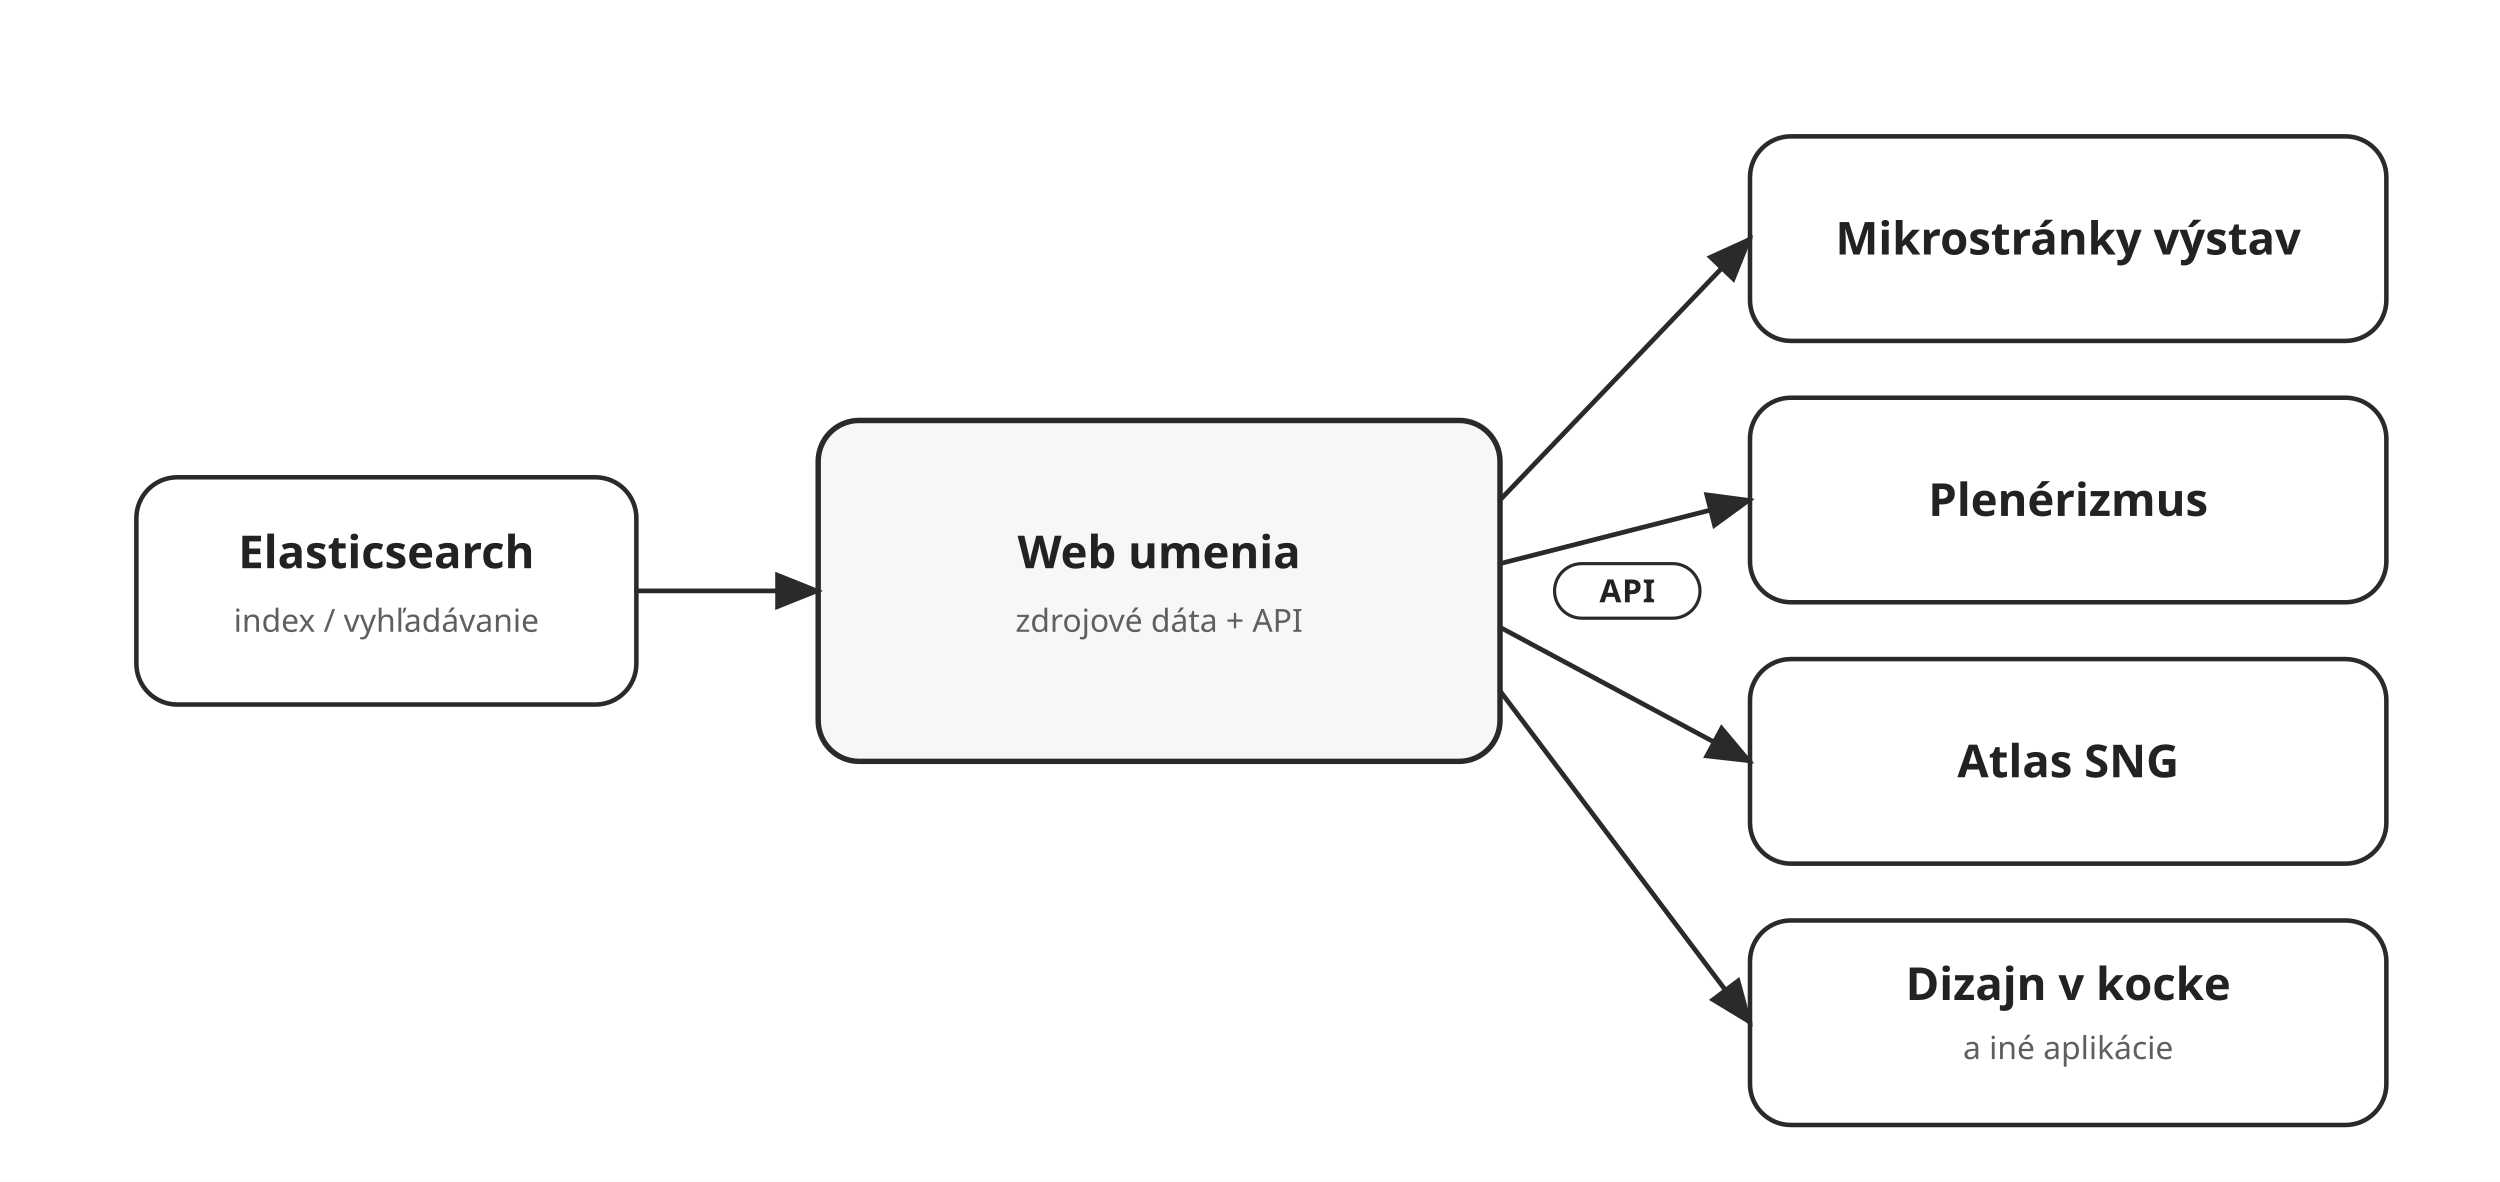
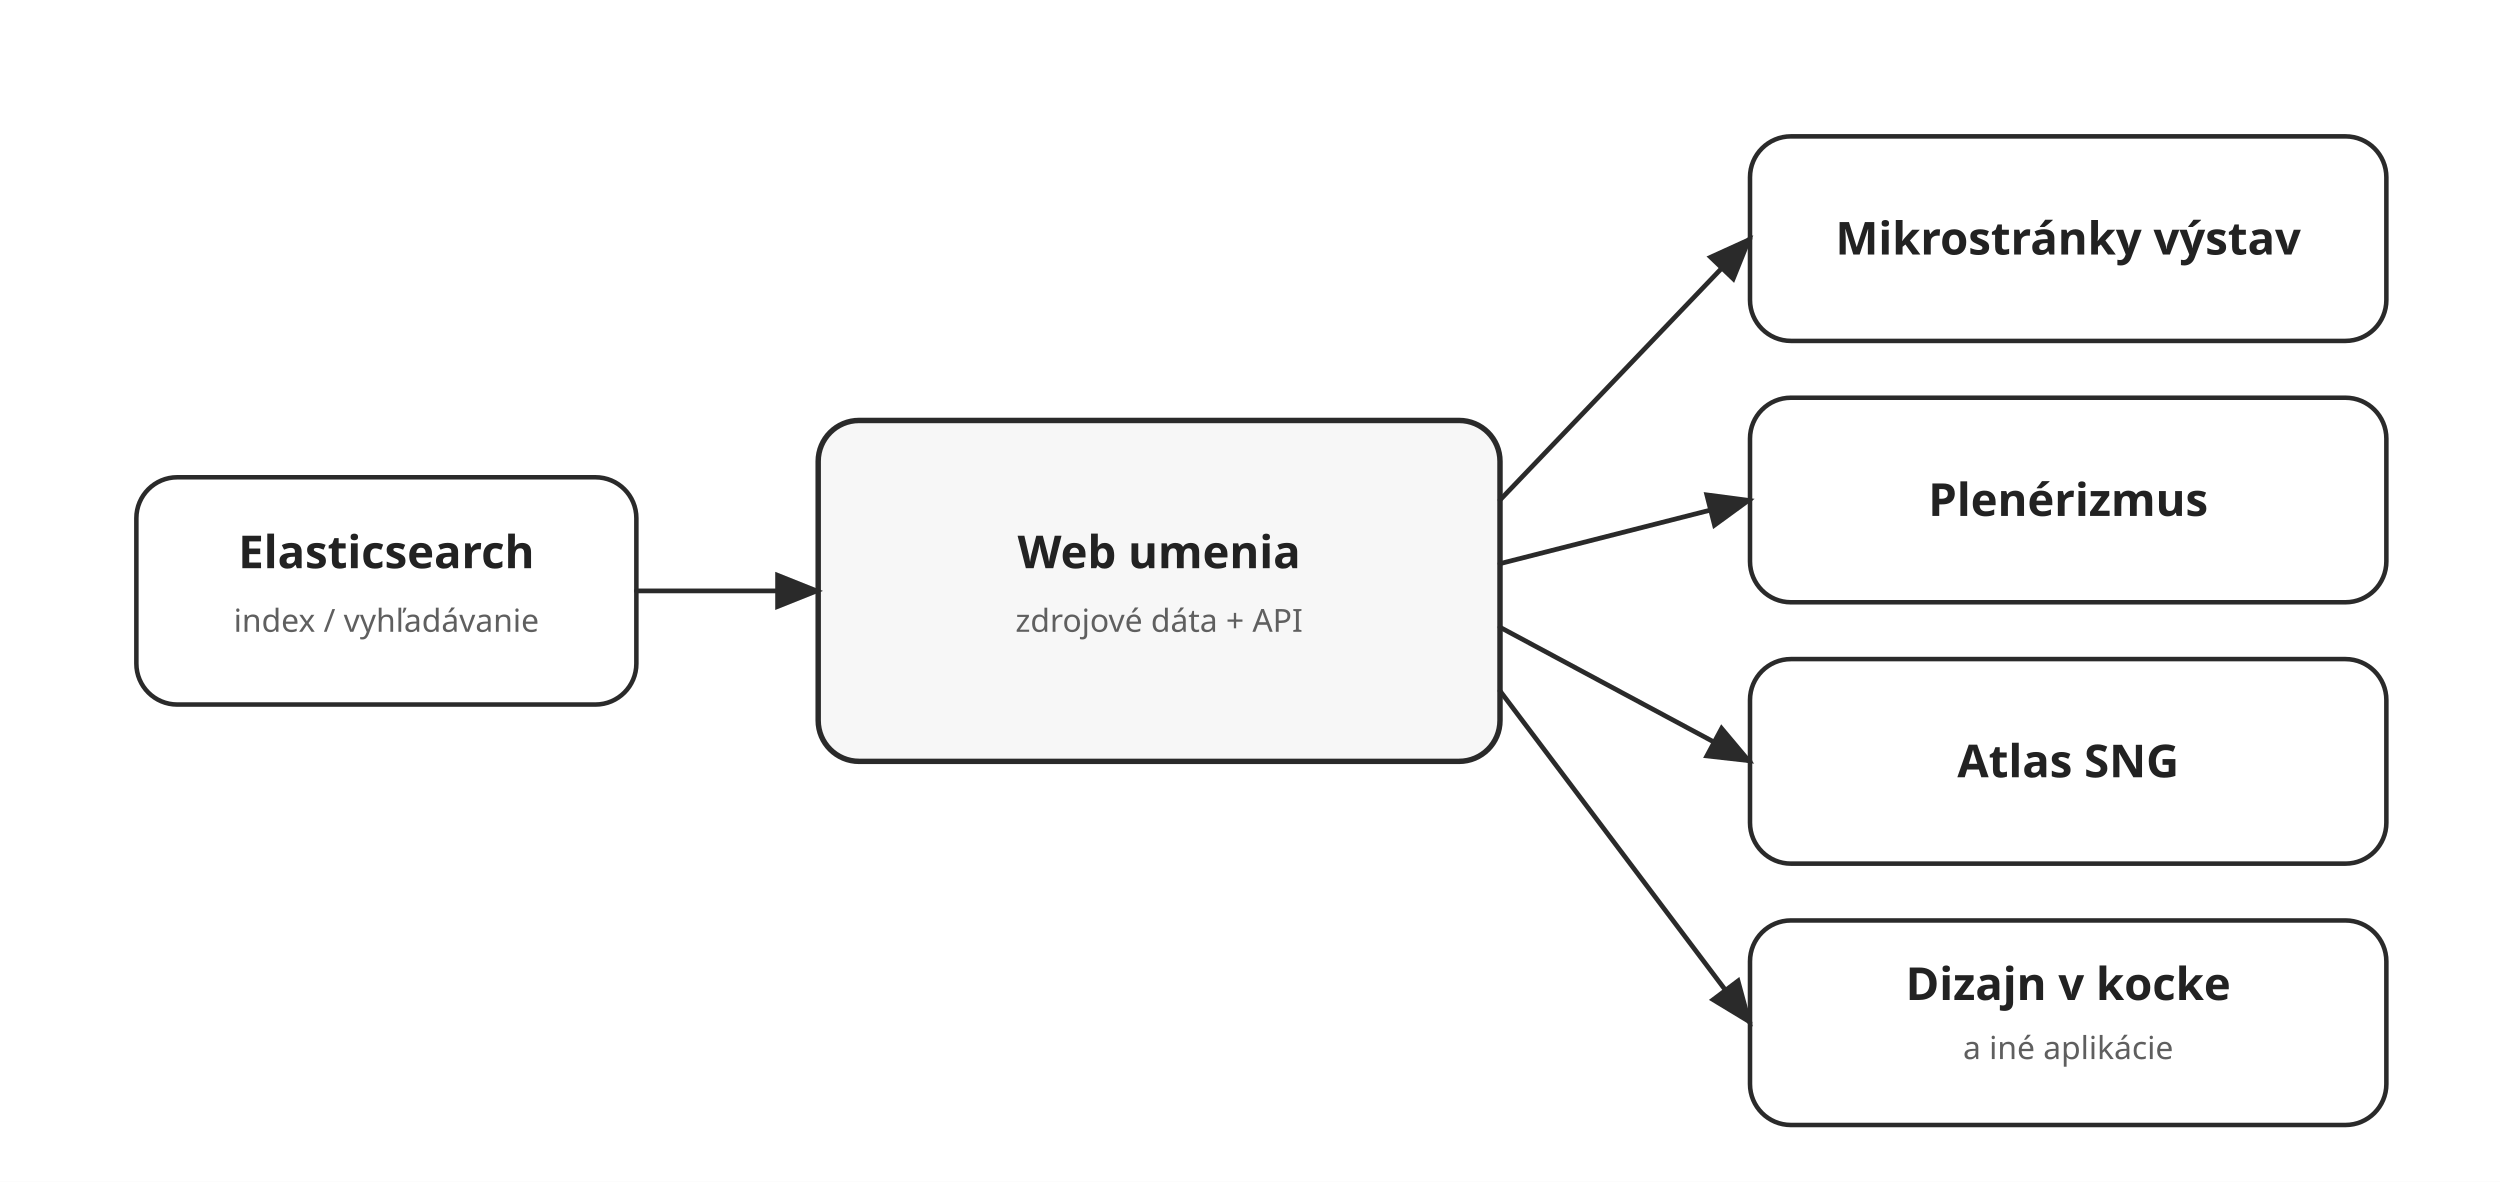
<svg xmlns="http://www.w3.org/2000/svg" width="1100" height="520" viewBox="0 0 1100 520">
  <defs>
    <style type="text/css">
      .title {
        font-family: "Async Sans", sans-serif;
        font-size: 20px;
        font-weight: 700;
        fill: #222222;
      }

      .label {
        font-family: "Async Sans", sans-serif;
        font-size: 14px;
        font-weight: 400;
        fill: #5f5f5f;
      }

      .api-label {
        font-family: "Async Sans", sans-serif;
        font-size: 14px;
        font-weight: 700;
        fill: #222222;
        letter-spacing: 0.3px;
      }

      .arrow {
        stroke: #2a2a2a;
        stroke-width: 2.1;
        stroke-linecap: round;
        stroke-linejoin: round;
        fill: none;
        marker-end: url(#arrowhead);
      }
    </style>
    <marker id="arrowhead" viewBox="0 0 10 8" markerWidth="10" markerHeight="8" refX="9" refY="4" orient="auto">
      <path d="M 0 0 L 10 4 L 0 8 Z" fill="#2a2a2a" />
    </marker>
  </defs>
  <rect x="0" y="0" width="1100" height="520" fill="#ffffff" />
  <rect x="60" y="210" width="220" height="100" rx="18" ry="18" fill="#ffffff" stroke="#2a2a2a" stroke-width="2" />
  <text class="title" x="170" y="250" text-anchor="middle">Elasticsearch</text>
  <text class="label" x="170" y="278" text-anchor="middle">index / vyhľadávanie</text>
  <rect x="360" y="185" width="300" height="150" rx="18" ry="18" fill="#f7f7f7" stroke="#2a2a2a" stroke-width="2.4" />
  <text class="title" x="510" y="250" text-anchor="middle">Web umenia</text>
  <text class="label" x="510" y="278" text-anchor="middle">zdrojové dáta + API</text>
  <rect x="770" y="60" width="280" height="90" rx="18" ry="18" fill="#ffffff" stroke="#2a2a2a" stroke-width="2" />
  <text class="title" x="910" y="112" text-anchor="middle">Mikrostránky výstav</text>
  <rect x="770" y="175" width="280" height="90" rx="18" ry="18" fill="#ffffff" stroke="#2a2a2a" stroke-width="2" />
  <text class="title" x="910" y="227" text-anchor="middle">Plenérizmus</text>
  <rect x="770" y="290" width="280" height="90" rx="18" ry="18" fill="#ffffff" stroke="#2a2a2a" stroke-width="2" />
  <text class="title" x="910" y="342" text-anchor="middle">Atlas SNG</text>
  <rect x="770" y="405" width="280" height="90" rx="18" ry="18" fill="#ffffff" stroke="#2a2a2a" stroke-width="2" />
  <text class="title" x="910" y="440" text-anchor="middle">Dizajn v kocke</text>
  <text class="label" x="910" y="466" text-anchor="middle">a iné aplikácie</text>
  <line class="arrow" x1="280" y1="260" x2="360" y2="260" />
  <line class="arrow" x1="660" y1="220" x2="770" y2="105" />
  <line class="arrow" x1="660" y1="248" x2="770" y2="220" />
  <line class="arrow" x1="660" y1="276" x2="770" y2="335" />
  <line class="arrow" x1="660" y1="304" x2="770" y2="450" />
-   <rect x="684" y="248" width="64" height="24" rx="12" ry="12" fill="#ffffff" stroke="#2a2a2a" stroke-width="1.4" />
-   <text class="api-label" x="716" y="265" text-anchor="middle">API</text>
</svg>
